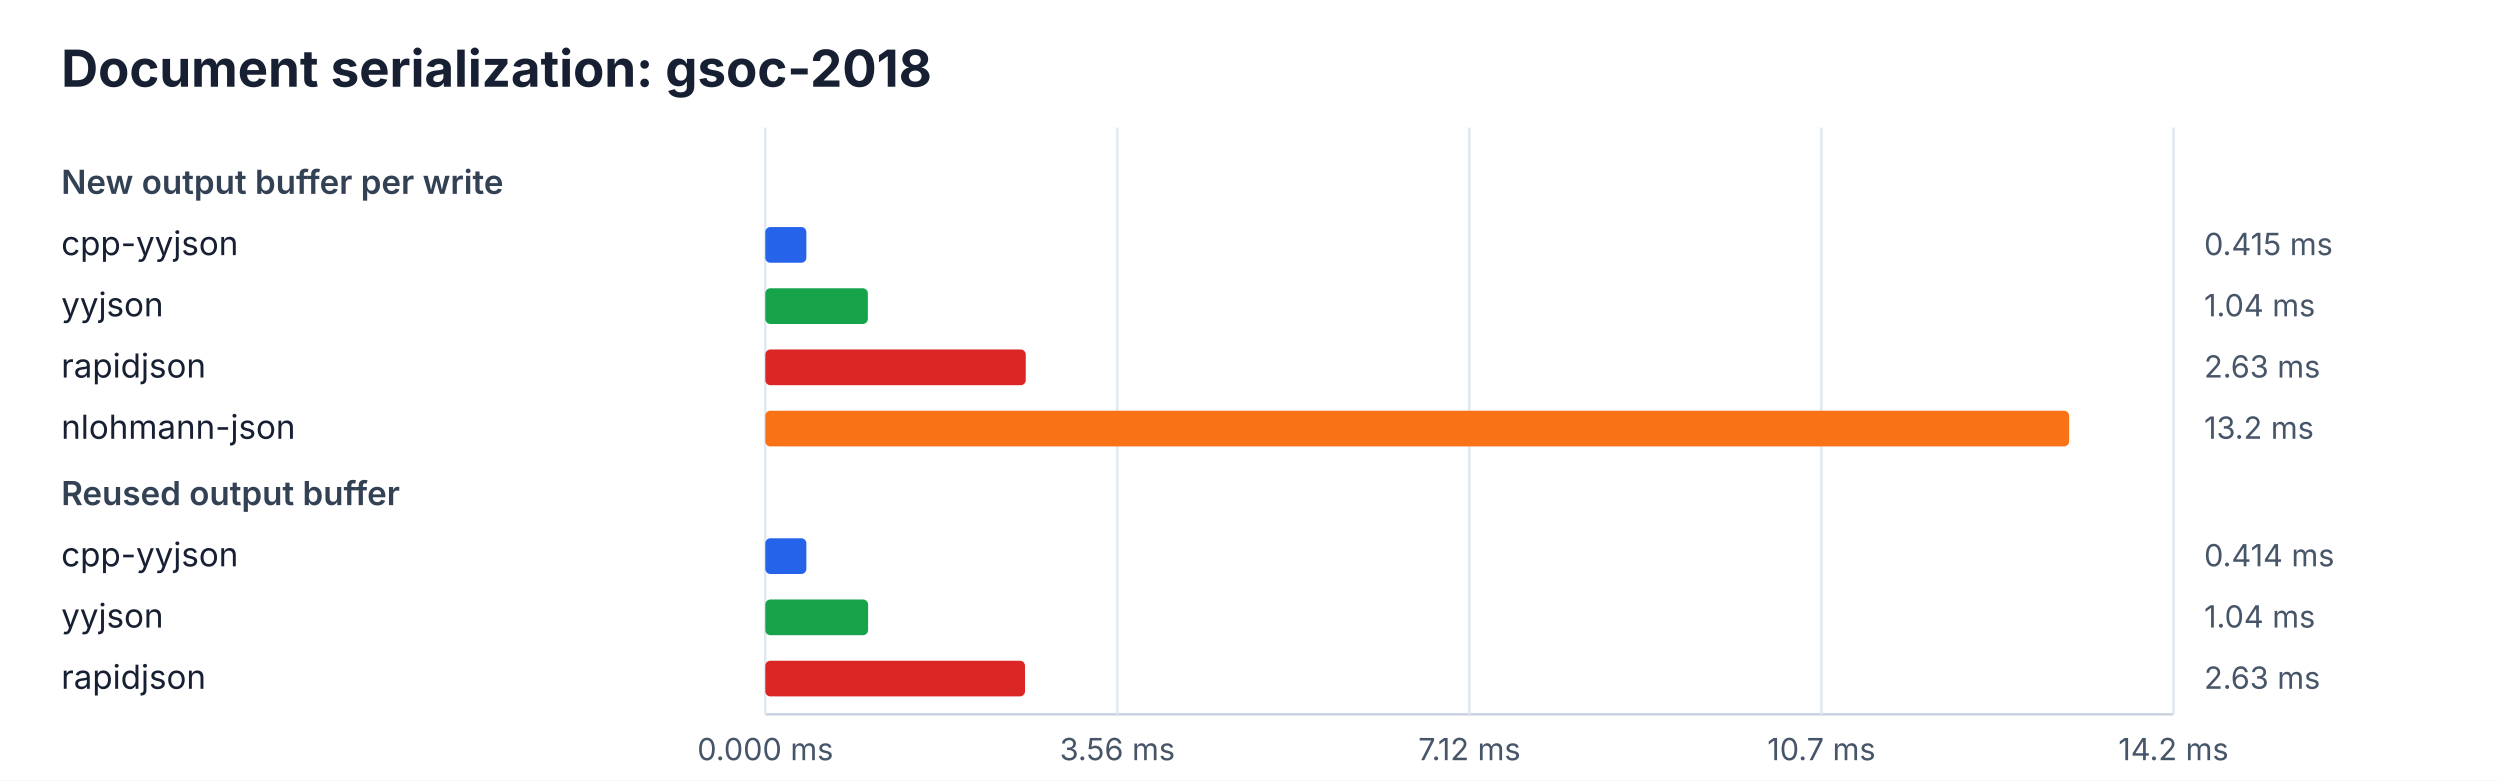
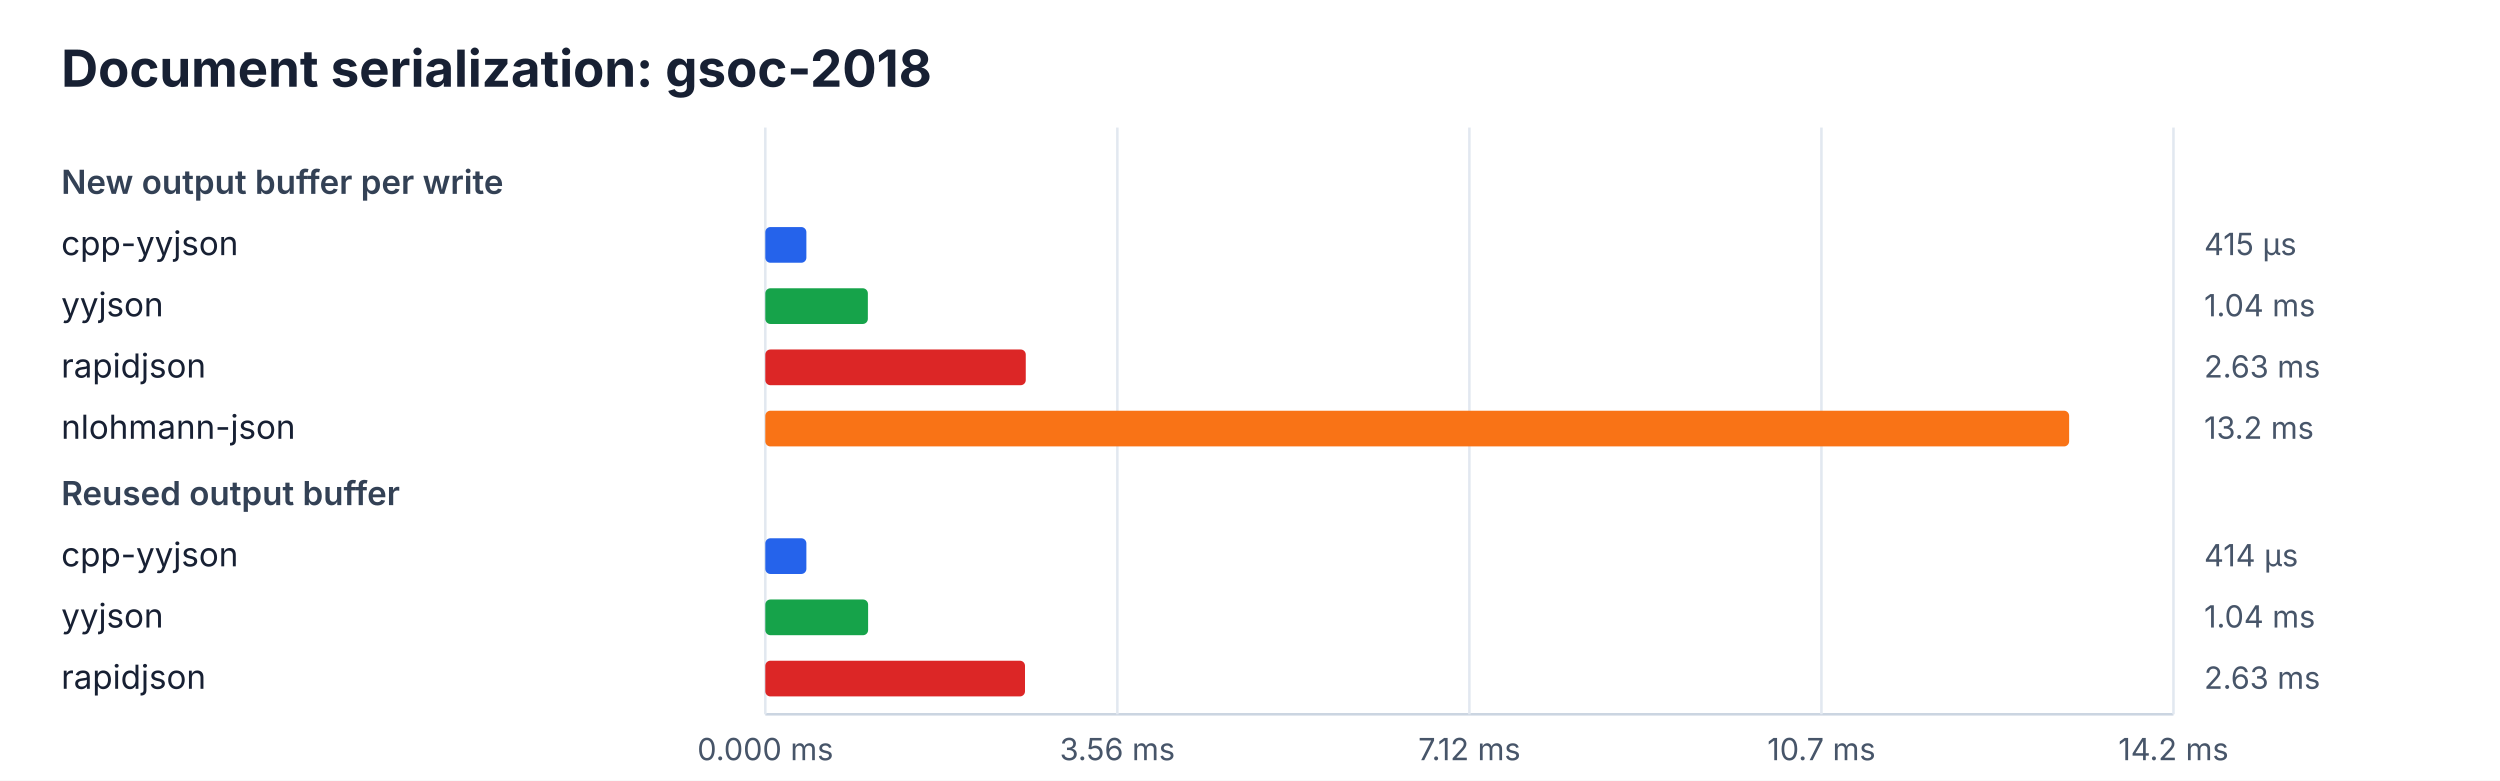
<svg xmlns="http://www.w3.org/2000/svg" width="980" height="306" viewBox="0 0 980 306">
  <rect width="100%" height="100%" fill="#ffffff" />
  <style>text{font-family:ui-sans-serif,system-ui,-apple-system,BlinkMacSystemFont,"Segoe UI",sans-serif;fill:#172033}.title{font-size:20px;font-weight:700}.heading{font-size:13px;font-weight:600;fill:#334155}.label{font-size:13px}.value{font-size:12px;fill:#475569}.axis{stroke:#cbd5e1;stroke-width:1}.grid{stroke:#e2e8f0;stroke-width:1}</style>
  <text x="24" y="34" class="title">Document serialization: gsoc-2018</text>
  <line x1="300" y1="280" x2="852" y2="280" class="axis" />
  <line x1="300.0" y1="50" x2="300.0" y2="280" class="grid" />
  <text x="300.0" y="298" class="value" text-anchor="middle">0.000 ms</text>
  <line x1="438.0" y1="50" x2="438.0" y2="280" class="grid" />
  <text x="438.0" y="298" class="value" text-anchor="middle">3.56 ms</text>
  <line x1="576.0" y1="50" x2="576.0" y2="280" class="grid" />
  <text x="576.0" y="298" class="value" text-anchor="middle">7.12 ms</text>
  <line x1="714.0" y1="50" x2="714.0" y2="280" class="grid" />
  <text x="714.0" y="298" class="value" text-anchor="middle">10.7 ms</text>
  <line x1="852.0" y1="50" x2="852.0" y2="280" class="grid" />
  <text x="852.0" y="298" class="value" text-anchor="middle">14.2 ms</text>
  <text x="24" y="76" class="heading">New output buffer per write</text>
  <text x="24" y="100" class="label">cpp-yyjson</text>
  <rect x="300" y="89" width="16.1" height="14" rx="2" fill="#2563eb" />
-   <text x="864" y="100" class="value">0.415 ms</text>
+   <text x="864" y="100" class="value">415 µs</text>
  <text x="24" y="124" class="label">yyjson</text>
  <rect x="300" y="113" width="40.2" height="14" rx="2" fill="#16a34a" />
  <text x="864" y="124" class="value">1.04 ms</text>
  <text x="24" y="148" class="label">rapidjson</text>
  <rect x="300" y="137" width="102.1" height="14" rx="2" fill="#dc2626" />
  <text x="864" y="148" class="value">2.63 ms</text>
  <text x="24" y="172" class="label">nlohmann-json</text>
  <rect x="300" y="161" width="511.1" height="14" rx="2" fill="#f97316" />
  <text x="864" y="172" class="value">13.2 ms</text>
  <text x="24" y="198" class="heading">Reused output buffer</text>
  <text x="24" y="222" class="label">cpp-yyjson</text>
  <rect x="300" y="211" width="16.1" height="14" rx="2" fill="#2563eb" />
-   <text x="864" y="222" class="value">0.414 ms</text>
+   <text x="864" y="222" class="value">414 µs</text>
  <text x="24" y="246" class="label">yyjson</text>
  <rect x="300" y="235" width="40.3" height="14" rx="2" fill="#16a34a" />
  <text x="864" y="246" class="value">1.04 ms</text>
  <text x="24" y="270" class="label">rapidjson</text>
  <rect x="300" y="259" width="101.8" height="14" rx="2" fill="#dc2626" />
  <text x="864" y="270" class="value">2.63 ms</text>
</svg>
